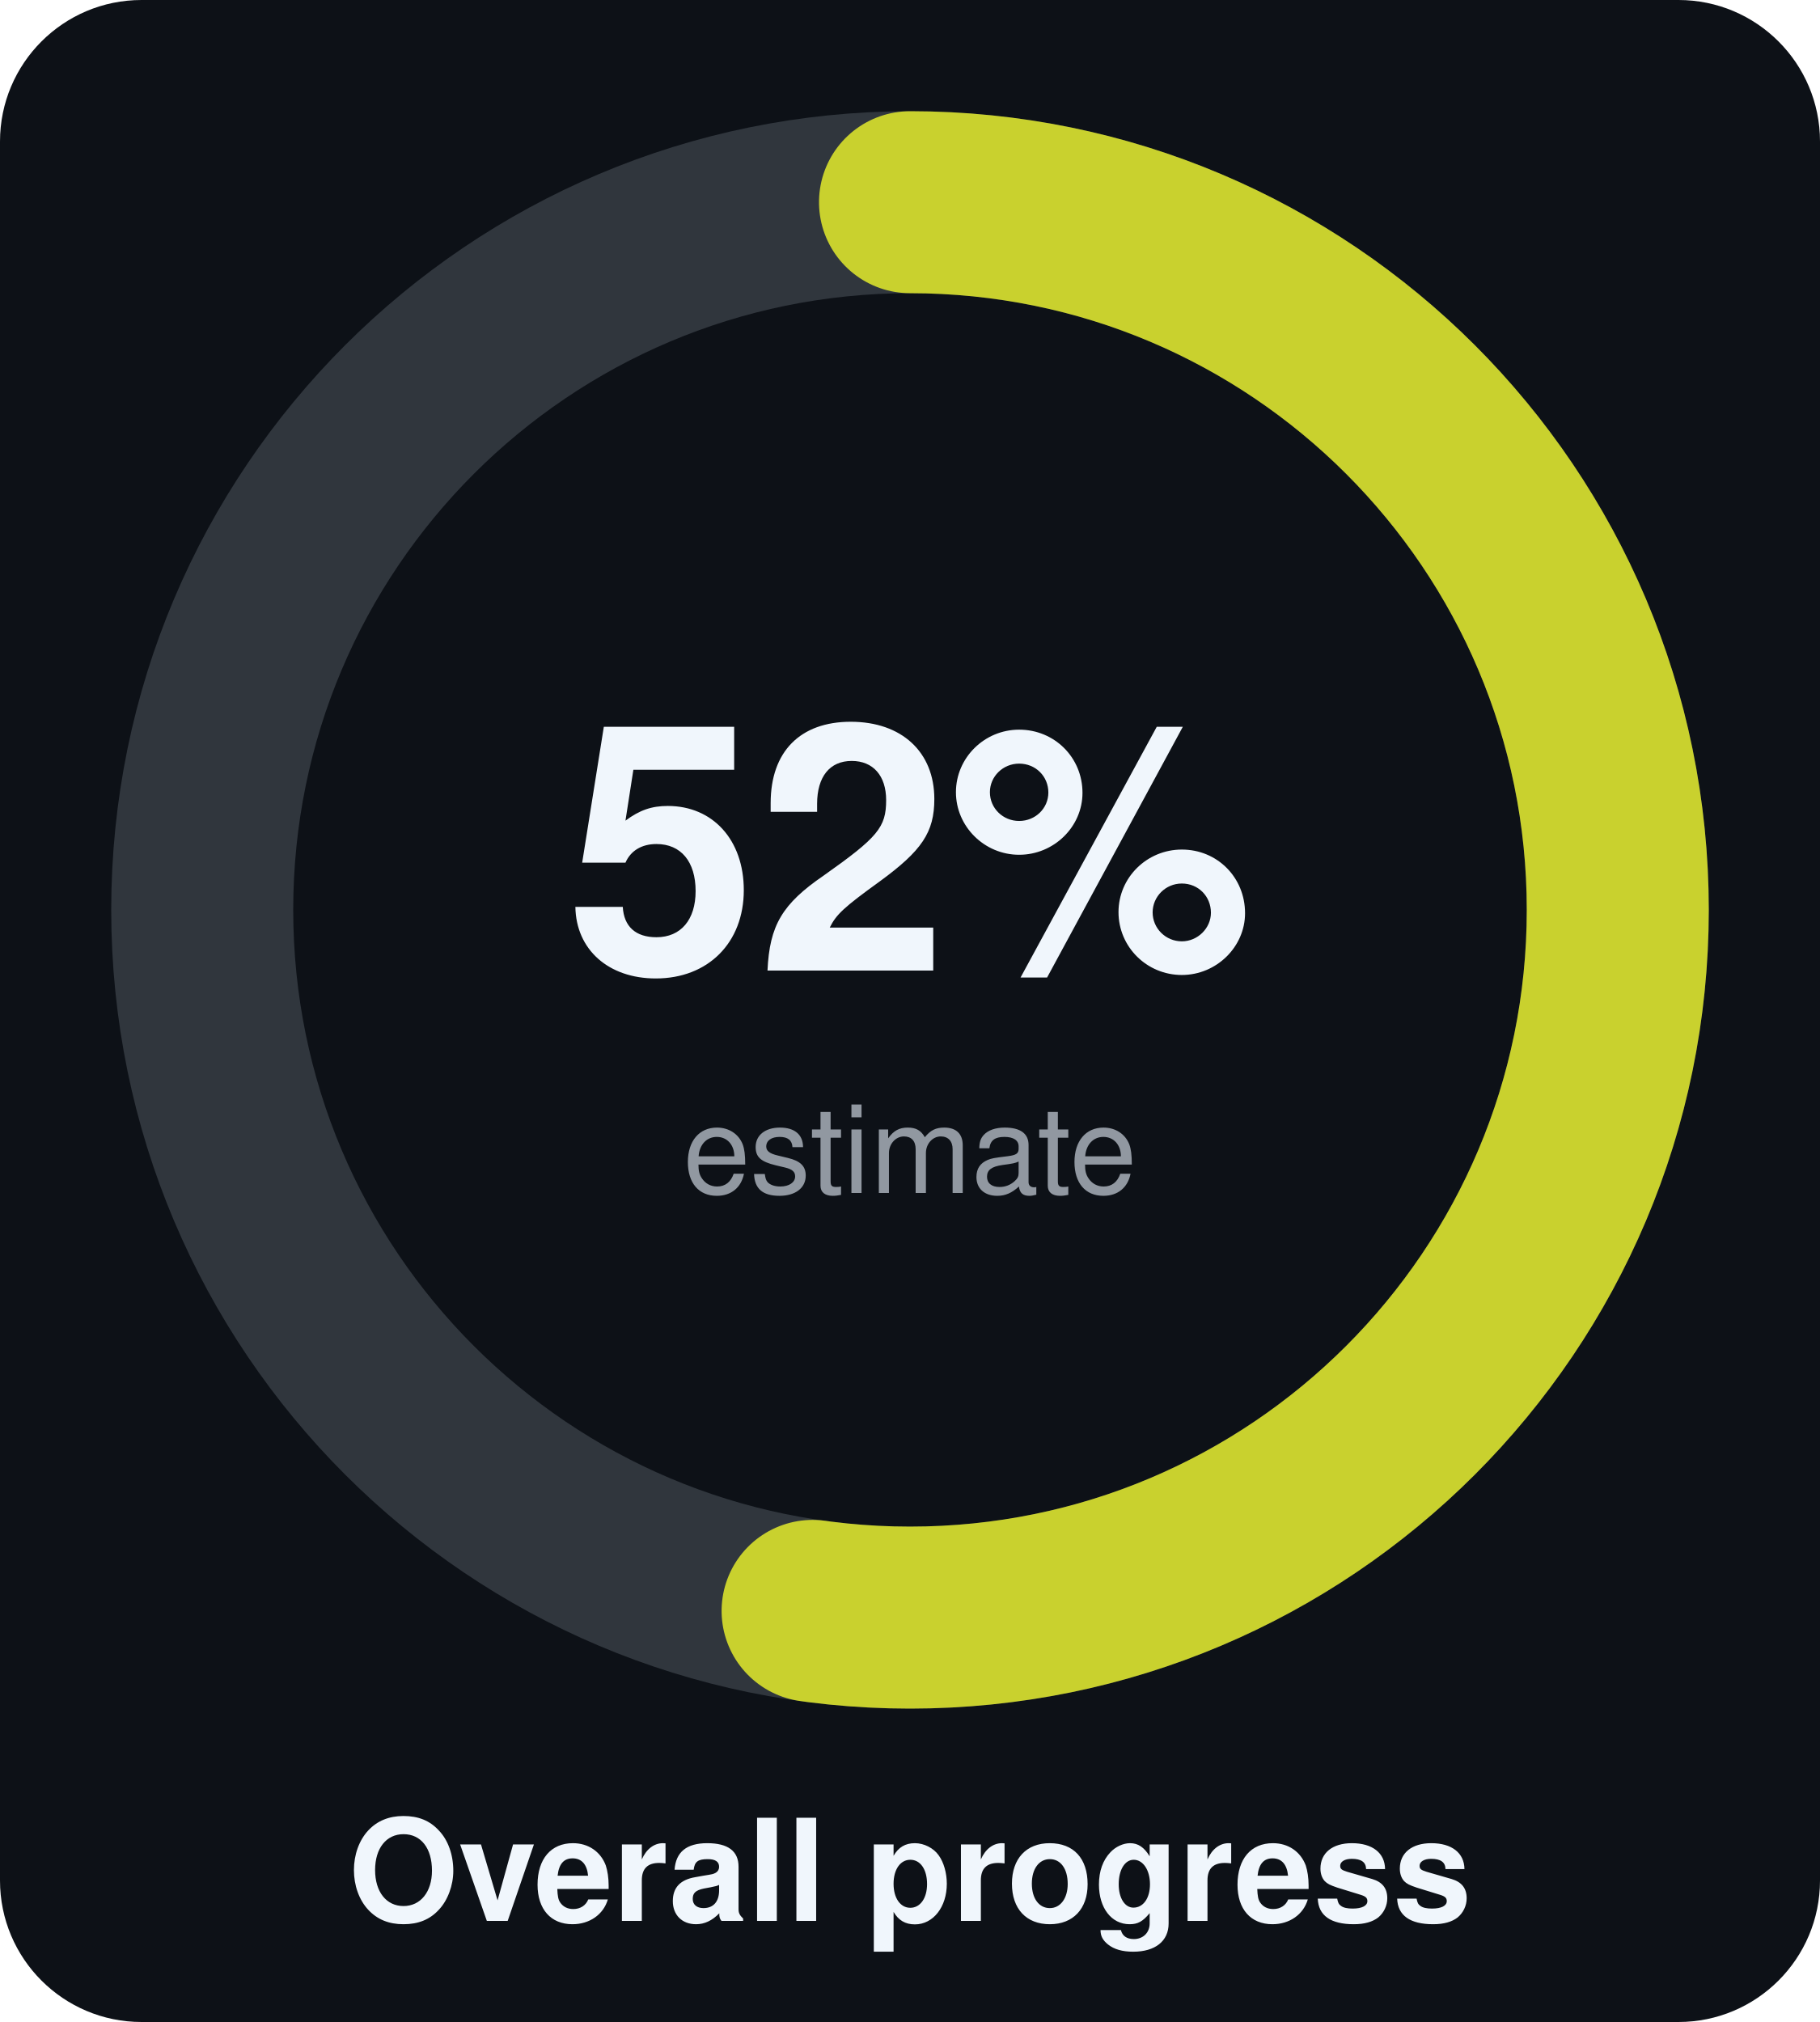
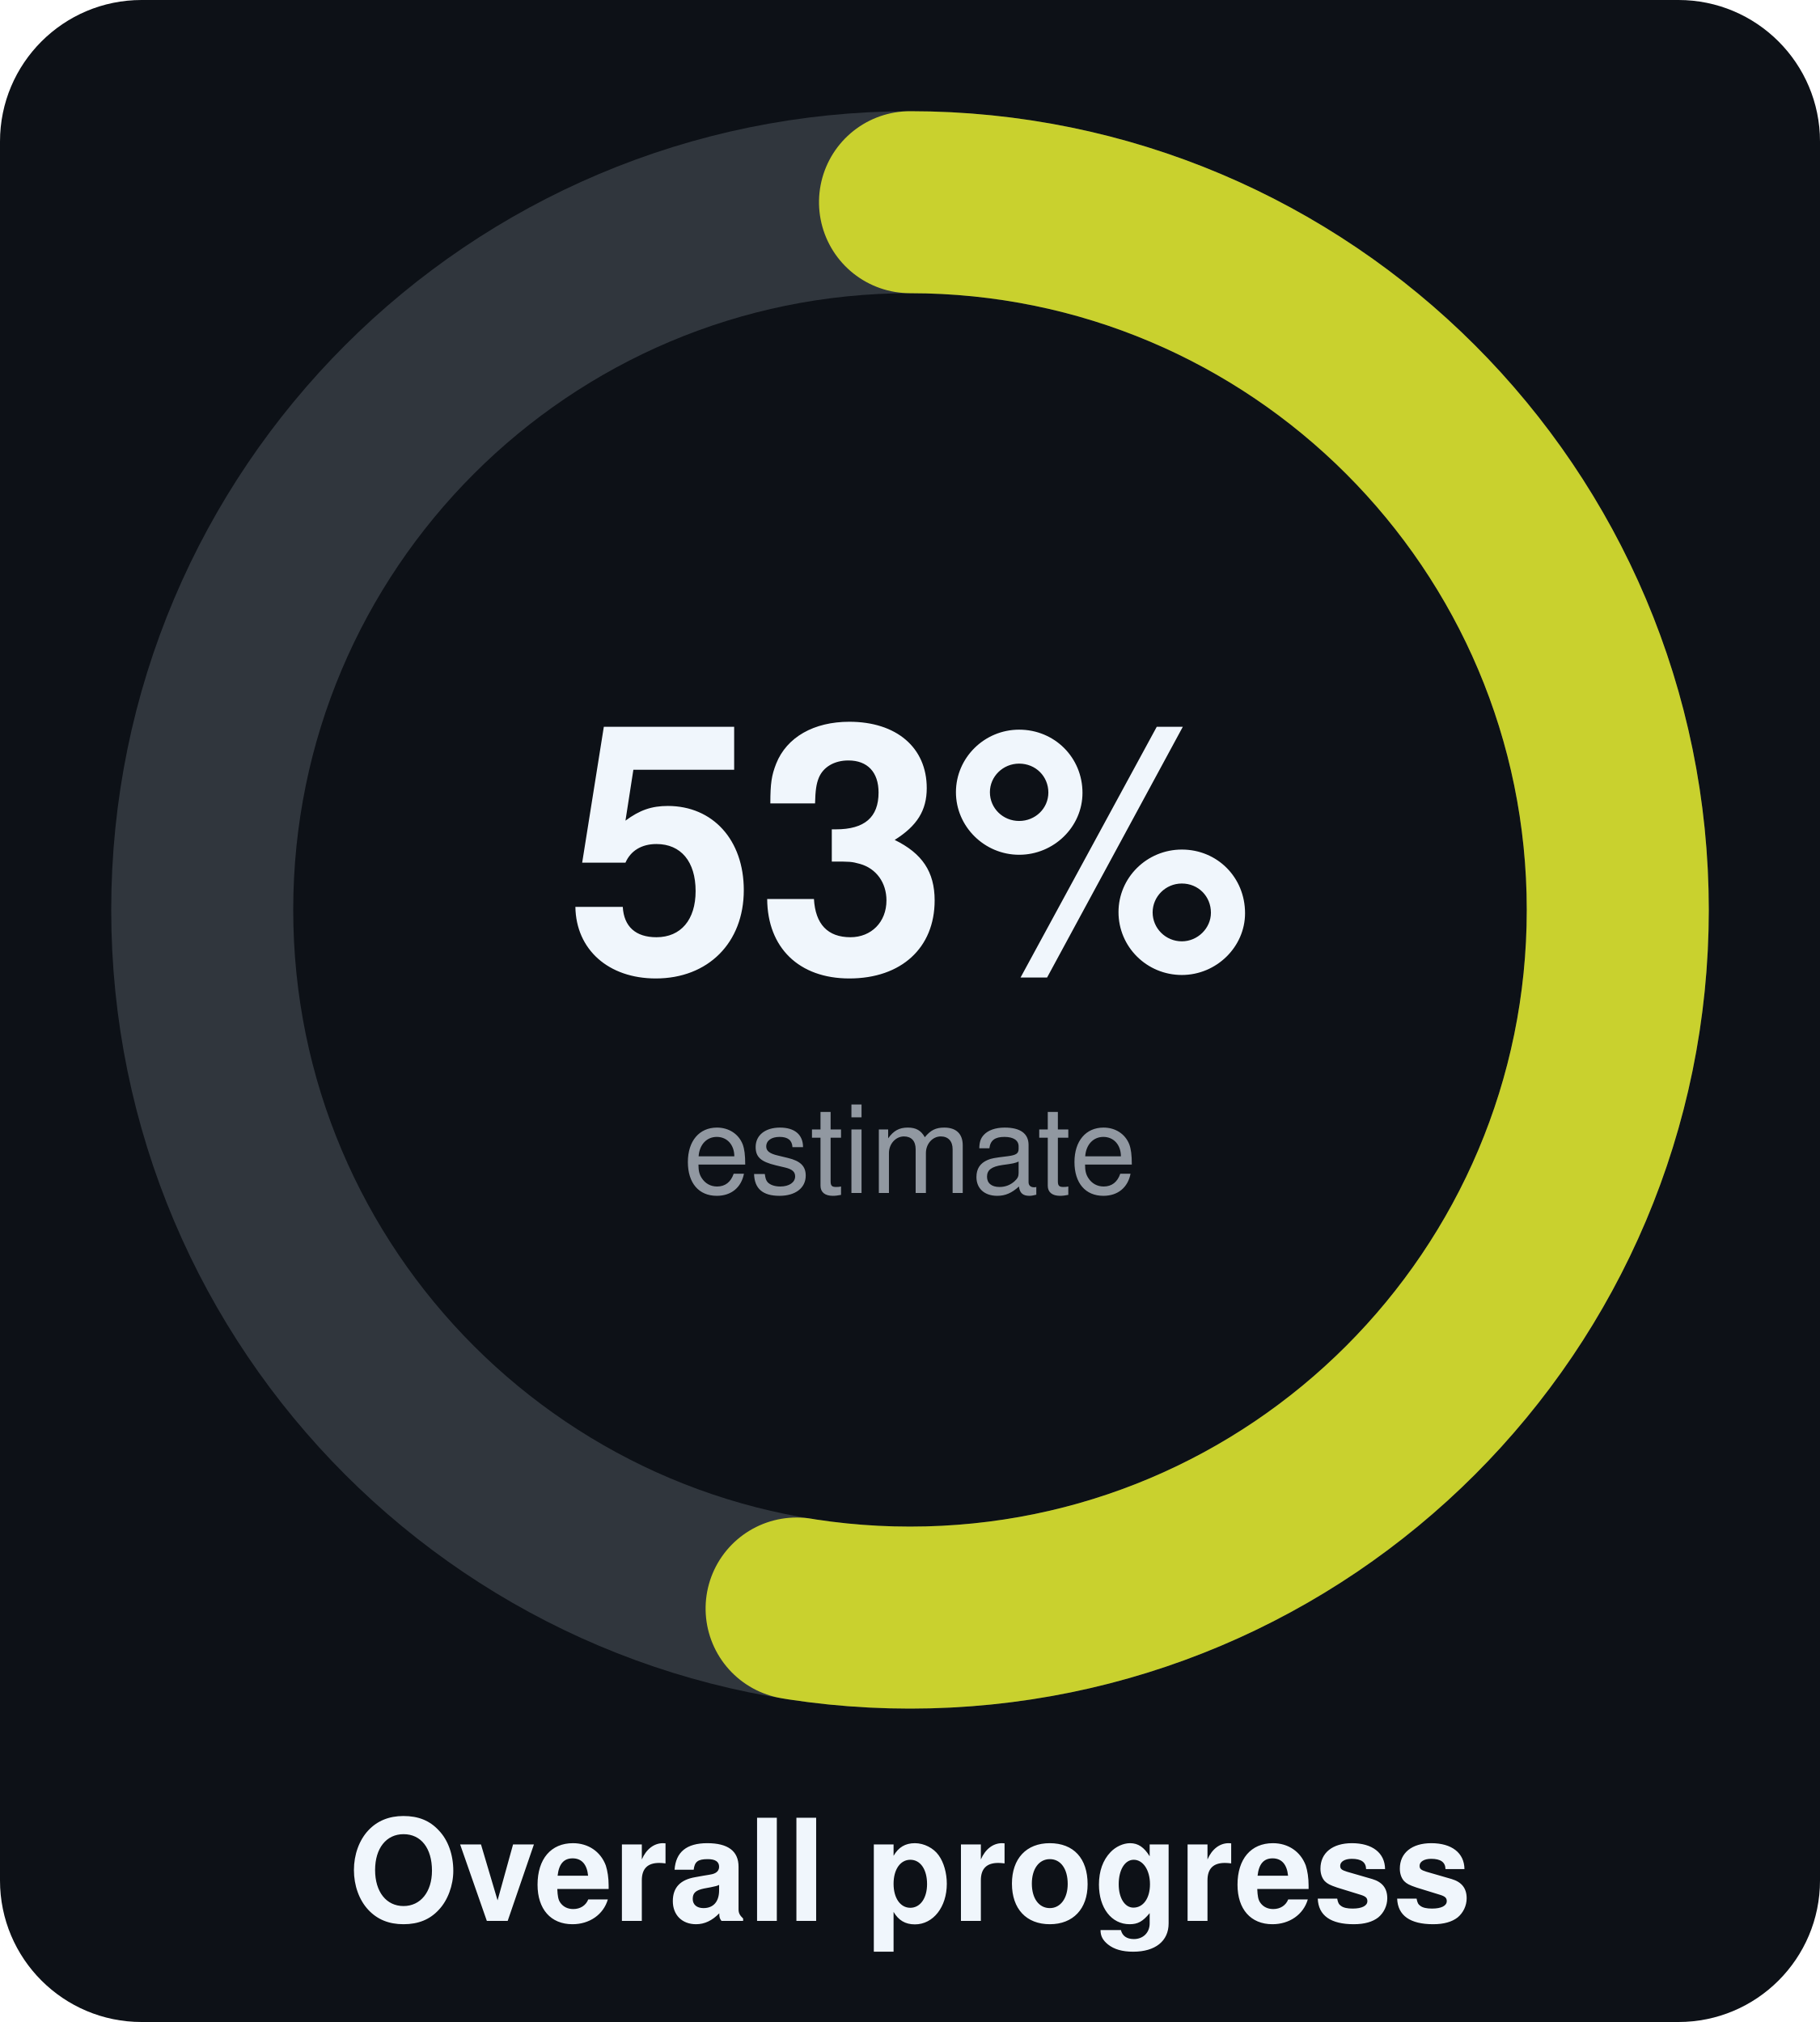
- <svg xmlns="http://www.w3.org/2000/svg" width="180" height="200" viewBox="0 0 180 200" role="img" aria-label="Overall progress estimate 52 percent">
+ <svg xmlns="http://www.w3.org/2000/svg" width="180" height="200" viewBox="0 0 180 200" role="img" aria-label="Overall progress estimate 53 percent">
  <style>.t{fill:#f0f6fc;font-family:Segoe UI,Helvetica,Arial,sans-serif}.m{fill:#9198a1;font-family:Segoe UI,Helvetica,Arial,sans-serif}</style>
  <rect width="180" height="200" rx="14" fill="#0d1117" />
  <circle cx="90" cy="90" r="70" fill="none" stroke="#30363d" stroke-width="18" />
-   <circle cx="90" cy="90" r="70" fill="none" stroke="#c9d12e" stroke-width="18" stroke-linecap="round" stroke-dasharray="229.6 439.8" transform="rotate(-90 90 90)" />
-   <text class="t" x="90" y="96" text-anchor="middle" font-size="34" font-weight="700">52%</text>
+   <circle cx="90" cy="90" r="70" fill="none" stroke="#c9d12e" stroke-width="18" stroke-linecap="round" stroke-dasharray="231.2 439.8" transform="rotate(-90 90 90)" />
+   <text class="t" x="90" y="96" text-anchor="middle" font-size="34" font-weight="700">53%</text>
  <text class="m" x="90" y="118" text-anchor="middle" font-size="12">estimate</text>
  <text class="t" x="90" y="190" text-anchor="middle" font-size="14" font-weight="600">Overall progress</text>
</svg>
